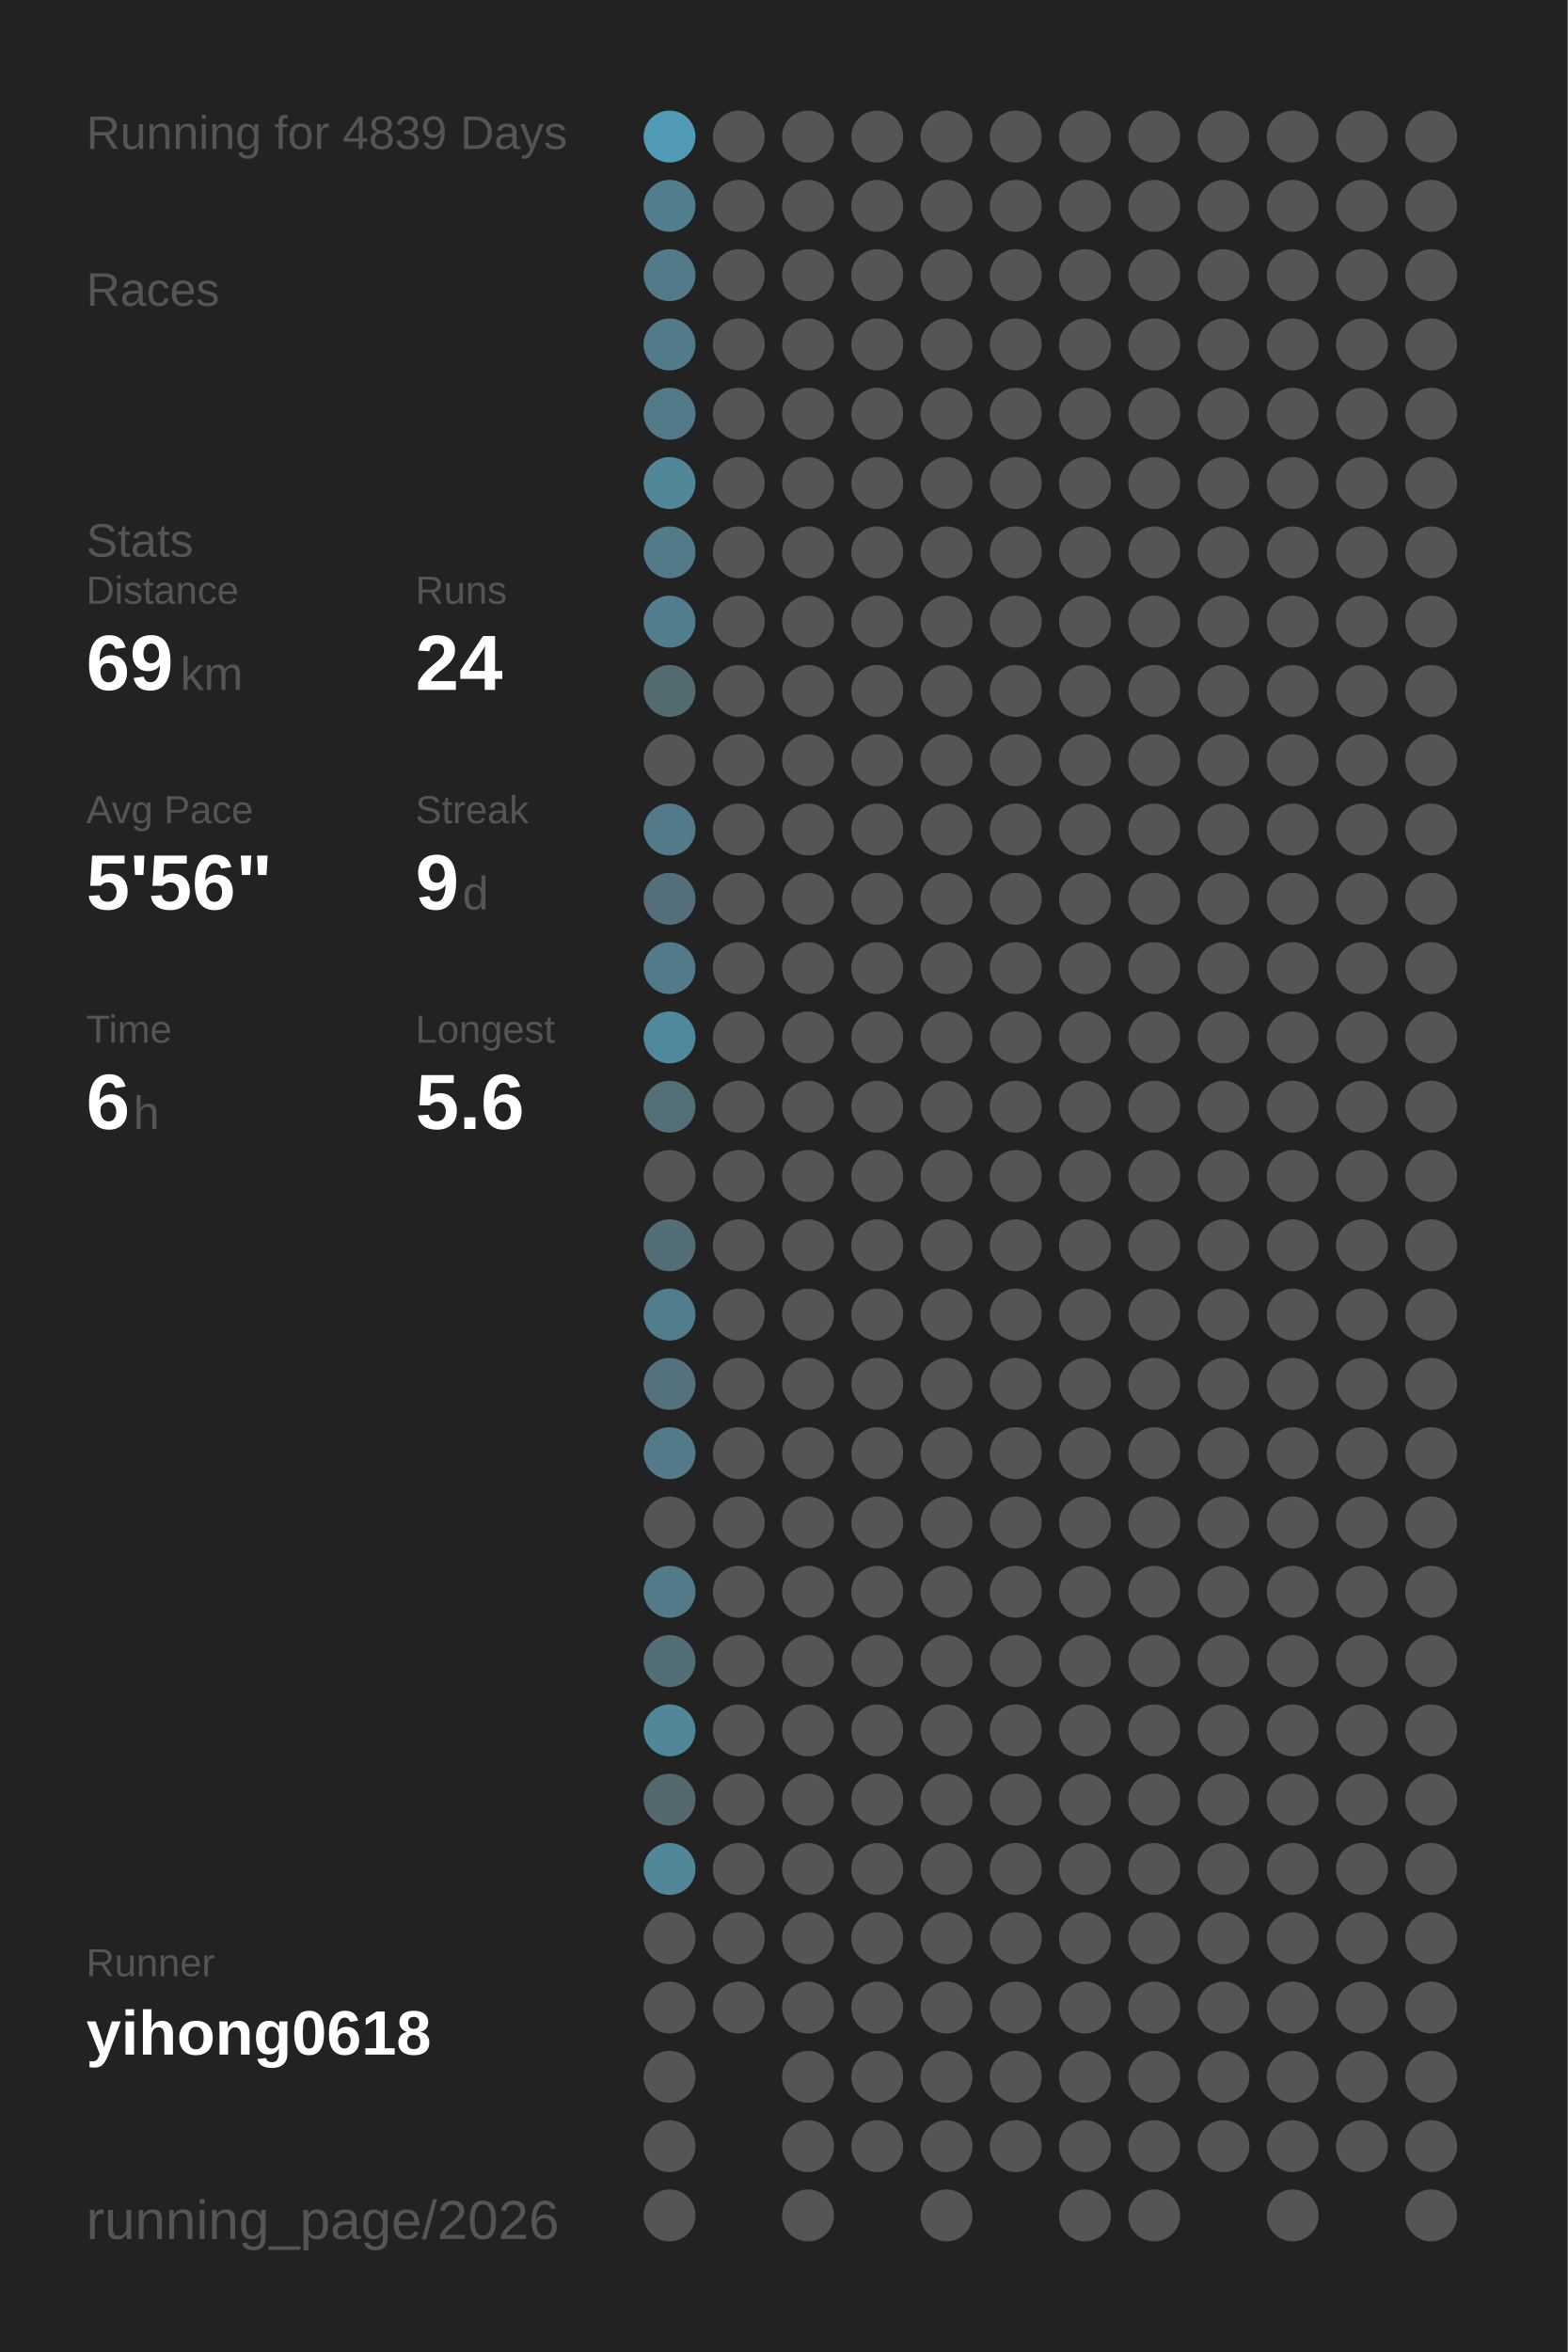
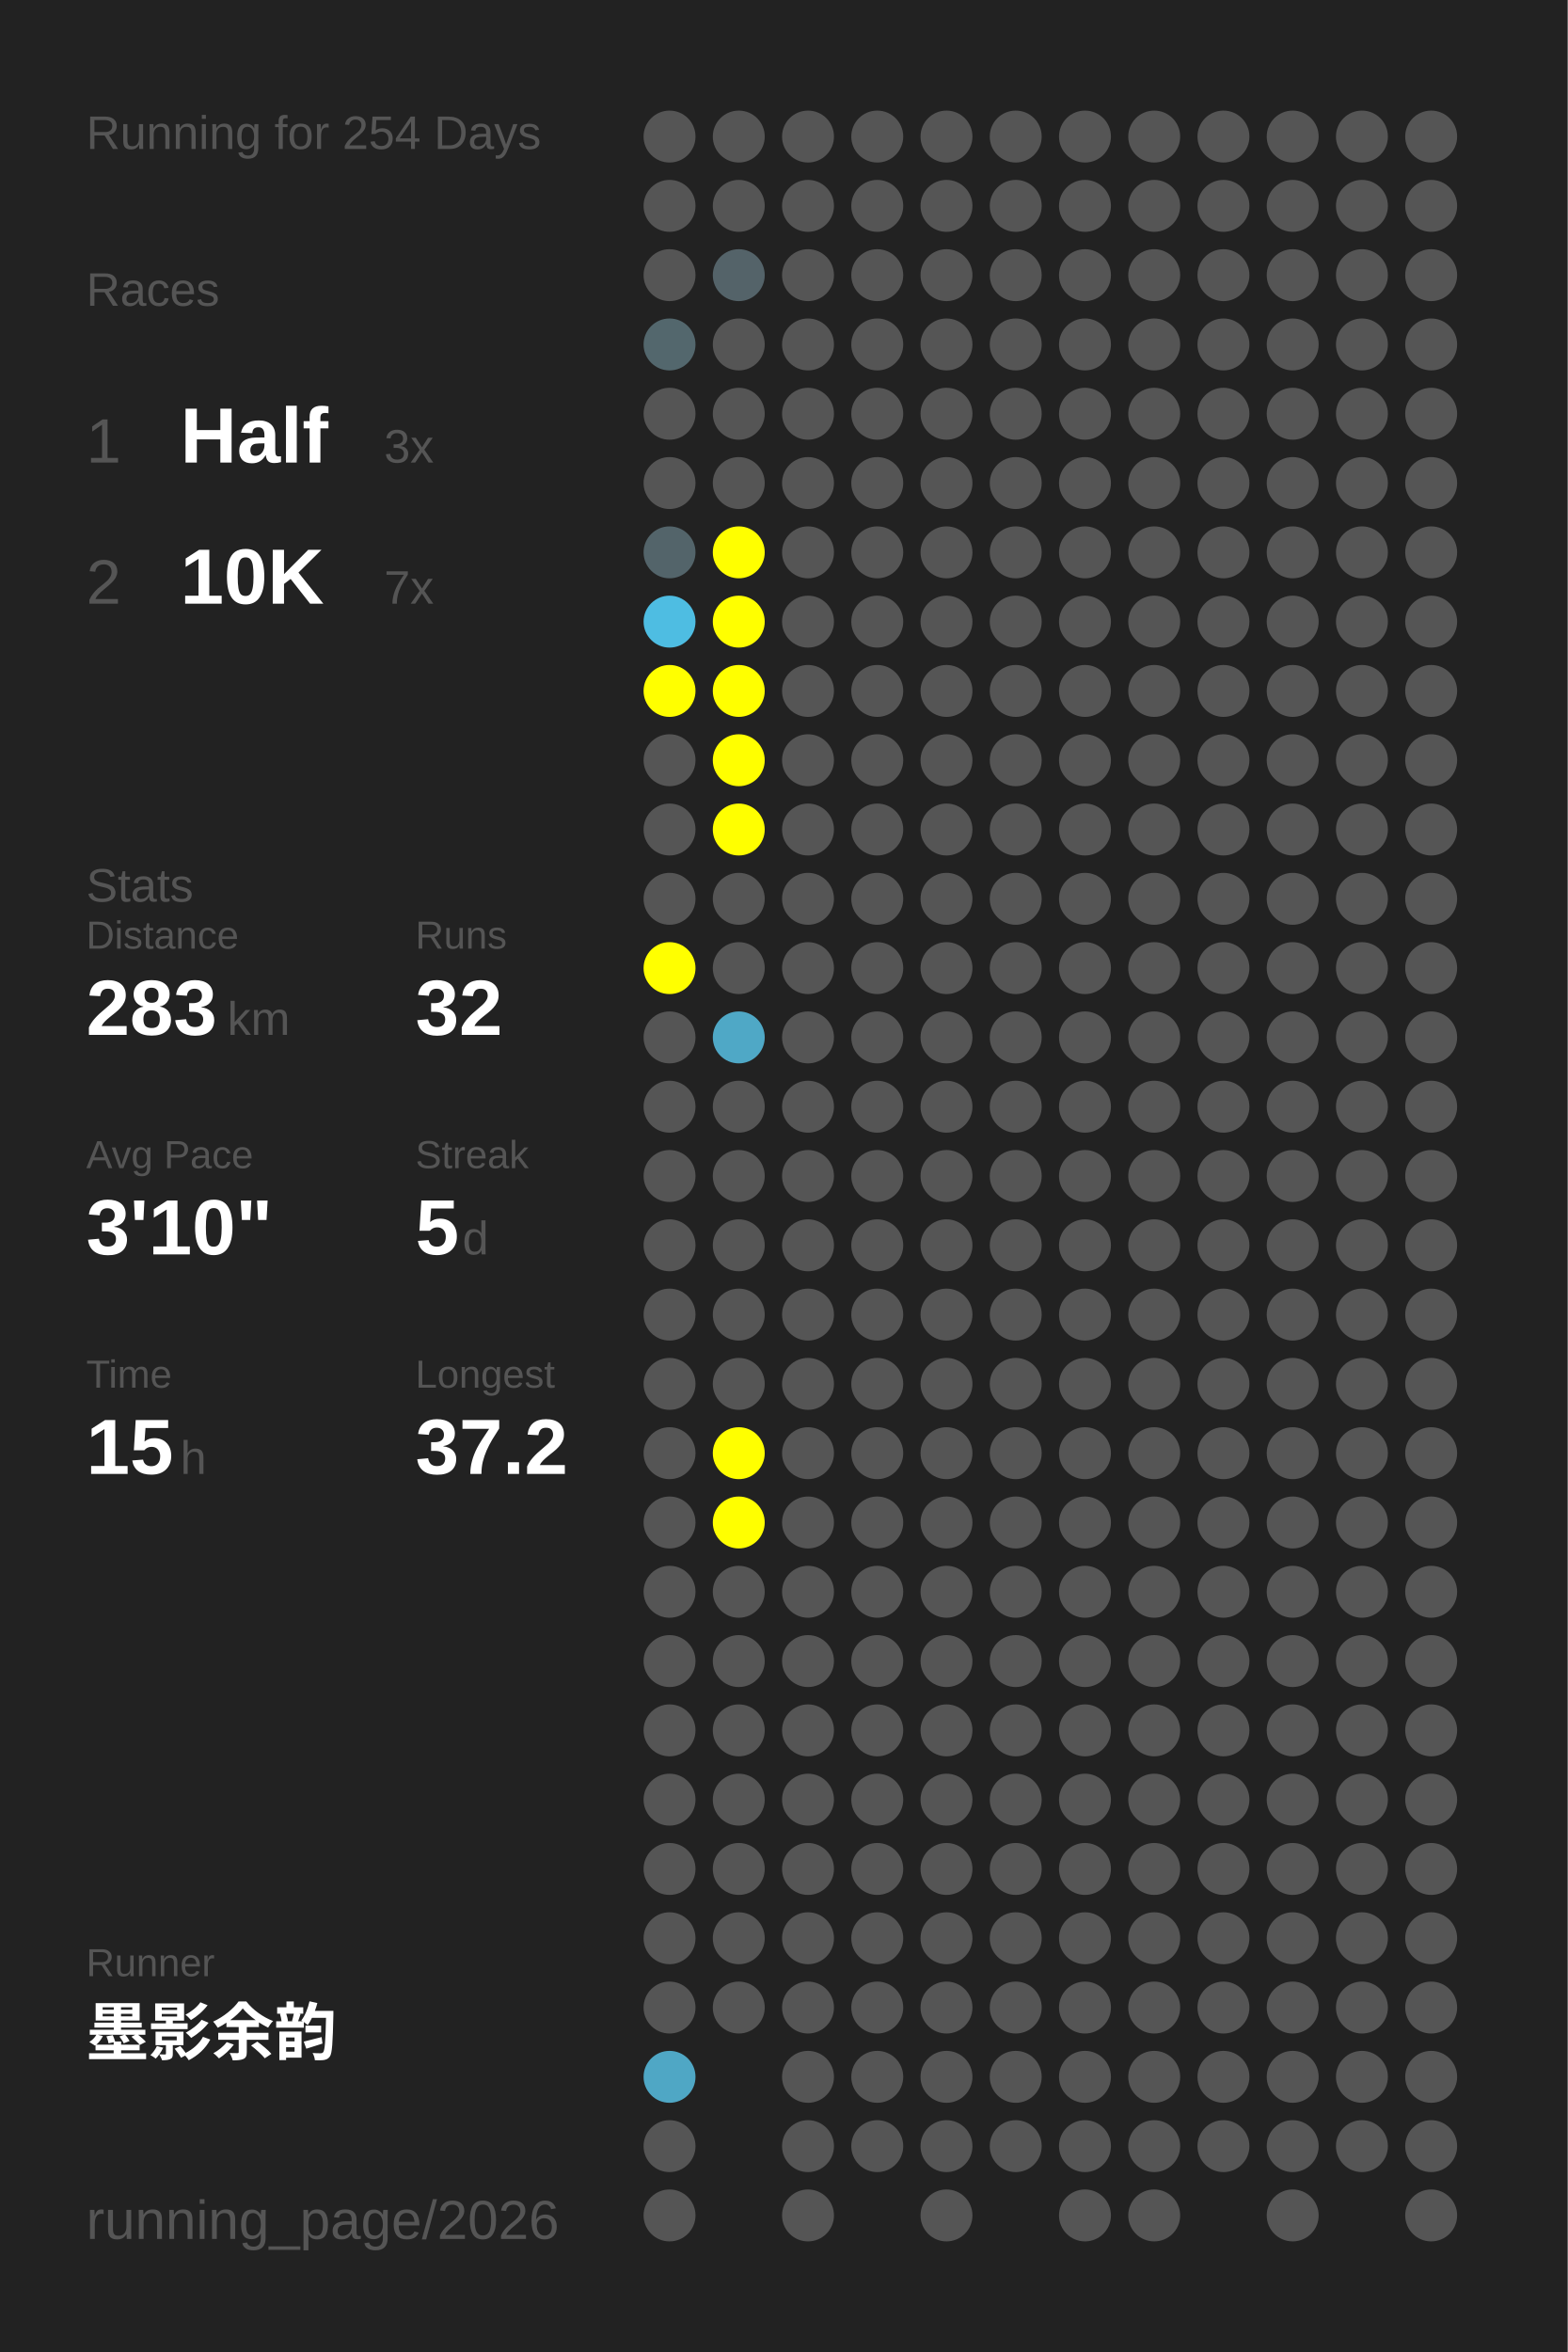
<svg xmlns="http://www.w3.org/2000/svg" baseProfile="full" height="300mm" version="1.1" viewBox="0,0,200,300" width="200mm">
  <defs />
  <rect fill="#222222" height="300" width="200" x="0" y="0" />
-   <text fill="#555555" style="font-size:6px; font-family:Arial;" x="11" y="19">Running for 4839 Days</text>
+   <text fill="#555555" style="font-size:6px; font-family:Arial;" x="11" y="19">Running for 254 Days</text>
  <text fill="#555555" style="font-size:6px; font-family:Arial;" x="11" y="39">Races</text>
-   <text fill="#555555" style="font-size:6px; font-family:Arial;" x="11" y="71">Stats</text>
-   <text fill="#555555" style="font-size:5px; font-family:Arial;" x="11" y="77">Distance</text>
-   <text fill="#FFFFFF" style="font-size:10px; font-family:Arial; font-weight:bold;" x="11" y="88">69</text>
-   <text fill="#555555" style="font-size:6px; font-family:Arial;" x="23" y="88">km</text>
-   <text fill="#555555" style="font-size:5px; font-family:Arial;" x="53" y="77">Runs</text>
-   <text fill="#FFFFFF" style="font-size:10px; font-family:Arial; font-weight:bold;" x="53" y="88">24</text>
-   <text fill="#555555" style="font-size:5px; font-family:Arial;" x="11" y="105">Avg Pace</text>
-   <text fill="#FFFFFF" style="font-size:10px; font-family:Arial; font-weight:bold;" x="11" y="116">5'56"</text>
-   <text fill="#555555" style="font-size:5px; font-family:Arial;" x="53" y="105">Streak</text>
-   <text fill="#FFFFFF" style="font-size:10px; font-family:Arial; font-weight:bold;" x="53" y="116">9</text>
-   <text fill="#555555" style="font-size:6px; font-family:Arial;" x="59" y="116">d</text>
-   <text fill="#555555" style="font-size:5px; font-family:Arial;" x="11" y="133">Time</text>
-   <text fill="#FFFFFF" style="font-size:10px; font-family:Arial; font-weight:bold;" x="11" y="144">6</text>
-   <text fill="#555555" style="font-size:6px; font-family:Arial;" x="17" y="144">h</text>
-   <text fill="#555555" style="font-size:5px; font-family:Arial;" x="53" y="133">Longest</text>
-   <text fill="#FFFFFF" style="font-size:10px; font-family:Arial; font-weight:bold;" x="53" y="144">5.6</text>
+   <text fill="#555555" style="font-size:8px; font-family:Arial;" x="11" y="59">1</text>
+   <text fill="#FFFFFF" style="font-size:10px; font-family:Arial; font-weight:bold;" x="23" y="59">Half</text>
+   <text fill="#555555" style="font-size:6px; font-family:Arial;" x="49" y="59">3x</text>
+   <text fill="#555555" style="font-size:8px; font-family:Arial;" x="11" y="77">2</text>
+   <text fill="#FFFFFF" style="font-size:10px; font-family:Arial; font-weight:bold;" x="23" y="77">10K</text>
+   <text fill="#555555" style="font-size:6px; font-family:Arial;" x="49" y="77">7x</text>
+   <text fill="#555555" style="font-size:6px; font-family:Arial;" x="11" y="115">Stats</text>
+   <text fill="#555555" style="font-size:5px; font-family:Arial;" x="11" y="121">Distance</text>
+   <text fill="#FFFFFF" style="font-size:10px; font-family:Arial; font-weight:bold;" x="11" y="132">283</text>
+   <text fill="#555555" style="font-size:6px; font-family:Arial;" x="29" y="132">km</text>
+   <text fill="#555555" style="font-size:5px; font-family:Arial;" x="53" y="121">Runs</text>
+   <text fill="#FFFFFF" style="font-size:10px; font-family:Arial; font-weight:bold;" x="53" y="132">32</text>
+   <text fill="#555555" style="font-size:5px; font-family:Arial;" x="11" y="149">Avg Pace</text>
+   <text fill="#FFFFFF" style="font-size:10px; font-family:Arial; font-weight:bold;" x="11" y="160">3'10"</text>
+   <text fill="#555555" style="font-size:5px; font-family:Arial;" x="53" y="149">Streak</text>
+   <text fill="#FFFFFF" style="font-size:10px; font-family:Arial; font-weight:bold;" x="53" y="160">5</text>
+   <text fill="#555555" style="font-size:6px; font-family:Arial;" x="59" y="160">d</text>
+   <text fill="#555555" style="font-size:5px; font-family:Arial;" x="11" y="177">Time</text>
+   <text fill="#FFFFFF" style="font-size:10px; font-family:Arial; font-weight:bold;" x="11" y="188">15</text>
+   <text fill="#555555" style="font-size:6px; font-family:Arial;" x="23" y="188">h</text>
+   <text fill="#555555" style="font-size:5px; font-family:Arial;" x="53" y="177">Longest</text>
+   <text fill="#FFFFFF" style="font-size:10px; font-family:Arial; font-weight:bold;" x="53" y="188">37.2</text>
  <text fill="#555555" style="font-size:5px; font-family:Arial;" x="11" y="252.065">Runner</text>
-   <text fill="#FFFFFF" style="font-size:8px; font-family:Arial; font-weight:bold;" x="11" y="262.065">yihong0618</text>
+   <text fill="#FFFFFF" style="font-size:8px; font-family:Arial; font-weight:bold;" x="11" y="262.065">墨影余韵</text>
  <text fill="#555555" style="font-size:7px; font-family:Arial;" x="11" y="285.581">running_page/2026</text>
-   <circle cx="85.417" cy="17.419" fill="#509ab3" r="3.312" />
-   <circle cx="85.417" cy="26.258" fill="#527f8e" r="3.312" />
-   <circle cx="85.417" cy="35.097" fill="#527a88" r="3.312" />
-   <circle cx="85.417" cy="43.935" fill="#527a88" r="3.312" />
-   <circle cx="85.417" cy="52.774" fill="#527a88" r="3.312" />
-   <circle cx="85.417" cy="61.613" fill="#518799" r="3.312" />
-   <circle cx="85.417" cy="70.452" fill="#527a88" r="3.312" />
-   <circle cx="85.417" cy="79.29" fill="#527d8c" r="3.312" />
-   <circle cx="85.417" cy="88.129" fill="#536a71" r="3.312" />
+   <circle cx="85.417" cy="17.419" fill="#555555" r="3.312" />
+   <circle cx="85.417" cy="26.258" fill="#555555" r="3.312" />
+   <circle cx="85.417" cy="35.097" fill="#555555" r="3.312" />
+   <circle cx="85.417" cy="43.935" fill="#53676d" r="3.312" />
+   <circle cx="85.417" cy="52.774" fill="#555555" r="3.312" />
+   <circle cx="85.417" cy="61.613" fill="#555555" r="3.312" />
+   <circle cx="85.417" cy="70.452" fill="#53646a" r="3.312" />
+   <circle cx="85.417" cy="79.29" fill="#4ebde2" r="3.312" />
+   <circle cx="85.417" cy="88.129" fill="#FFFF00" r="3.312" />
  <circle cx="85.417" cy="96.968" fill="#555555" r="3.312" />
-   <circle cx="85.417" cy="105.806" fill="#527a88" r="3.312" />
-   <circle cx="85.417" cy="114.645" fill="#536f79" r="3.312" />
-   <circle cx="85.417" cy="123.484" fill="#527a88" r="3.312" />
-   <circle cx="85.417" cy="132.323" fill="#51899c" r="3.312" />
-   <circle cx="85.417" cy="141.161" fill="#536f78" r="3.312" />
+   <circle cx="85.417" cy="105.806" fill="#555555" r="3.312" />
+   <circle cx="85.417" cy="114.645" fill="#555555" r="3.312" />
+   <circle cx="85.417" cy="123.484" fill="#FFFF00" r="3.312" />
+   <circle cx="85.417" cy="132.323" fill="#555555" r="3.312" />
+   <circle cx="85.417" cy="141.161" fill="#555555" r="3.312" />
  <circle cx="85.417" cy="150" fill="#555555" r="3.312" />
-   <circle cx="85.417" cy="158.839" fill="#536e77" r="3.312" />
-   <circle cx="85.417" cy="167.677" fill="#527d8c" r="3.312" />
-   <circle cx="85.417" cy="176.516" fill="#53727d" r="3.312" />
-   <circle cx="85.417" cy="185.355" fill="#527a88" r="3.312" />
+   <circle cx="85.417" cy="158.839" fill="#555555" r="3.312" />
+   <circle cx="85.417" cy="167.677" fill="#555555" r="3.312" />
+   <circle cx="85.417" cy="176.516" fill="#555555" r="3.312" />
+   <circle cx="85.417" cy="185.355" fill="#555555" r="3.312" />
  <circle cx="85.417" cy="194.194" fill="#555555" r="3.312" />
-   <circle cx="85.417" cy="203.032" fill="#527a88" r="3.312" />
-   <circle cx="85.417" cy="211.871" fill="#536e77" r="3.312" />
-   <circle cx="85.417" cy="220.71" fill="#518799" r="3.312" />
-   <circle cx="85.417" cy="229.548" fill="#53686f" r="3.312" />
-   <circle cx="85.417" cy="238.387" fill="#518799" r="3.312" />
+   <circle cx="85.417" cy="203.032" fill="#555555" r="3.312" />
+   <circle cx="85.417" cy="211.871" fill="#555555" r="3.312" />
+   <circle cx="85.417" cy="220.71" fill="#555555" r="3.312" />
+   <circle cx="85.417" cy="229.548" fill="#555555" r="3.312" />
+   <circle cx="85.417" cy="238.387" fill="#555555" r="3.312" />
  <circle cx="85.417" cy="247.226" fill="#555555" r="3.312" />
  <circle cx="85.417" cy="256.065" fill="#555555" r="3.312" />
-   <circle cx="85.417" cy="264.903" fill="#555555" r="3.312" />
+   <circle cx="85.417" cy="264.903" fill="#4fa7c5" r="3.312" />
  <circle cx="85.417" cy="273.742" fill="#555555" r="3.312" />
  <circle cx="85.417" cy="282.581" fill="#555555" r="3.312" />
  <circle cx="94.25" cy="17.419" fill="#555555" r="3.312" />
  <circle cx="94.25" cy="26.258" fill="#555555" r="3.312" />
-   <circle cx="94.25" cy="35.097" fill="#555555" r="3.312" />
+   <circle cx="94.25" cy="35.097" fill="#546369" r="3.312" />
  <circle cx="94.25" cy="43.935" fill="#555555" r="3.312" />
  <circle cx="94.25" cy="52.774" fill="#555555" r="3.312" />
  <circle cx="94.25" cy="61.613" fill="#555555" r="3.312" />
-   <circle cx="94.25" cy="70.452" fill="#555555" r="3.312" />
-   <circle cx="94.25" cy="79.29" fill="#555555" r="3.312" />
-   <circle cx="94.25" cy="88.129" fill="#555555" r="3.312" />
-   <circle cx="94.25" cy="96.968" fill="#555555" r="3.312" />
-   <circle cx="94.25" cy="105.806" fill="#555555" r="3.312" />
+   <circle cx="94.25" cy="70.452" fill="#FFFF00" r="3.312" />
+   <circle cx="94.25" cy="79.29" fill="#FFFF00" r="3.312" />
+   <circle cx="94.25" cy="88.129" fill="#FFFF00" r="3.312" />
+   <circle cx="94.25" cy="96.968" fill="#FFFF00" r="3.312" />
+   <circle cx="94.25" cy="105.806" fill="#FFFF00" r="3.312" />
  <circle cx="94.25" cy="114.645" fill="#555555" r="3.312" />
  <circle cx="94.25" cy="123.484" fill="#555555" r="3.312" />
-   <circle cx="94.25" cy="132.323" fill="#555555" r="3.312" />
+   <circle cx="94.25" cy="132.323" fill="#4fa8c6" r="3.312" />
  <circle cx="94.25" cy="141.161" fill="#555555" r="3.312" />
  <circle cx="94.25" cy="150" fill="#555555" r="3.312" />
  <circle cx="94.25" cy="158.839" fill="#555555" r="3.312" />
  <circle cx="94.25" cy="167.677" fill="#555555" r="3.312" />
  <circle cx="94.25" cy="176.516" fill="#555555" r="3.312" />
-   <circle cx="94.25" cy="185.355" fill="#555555" r="3.312" />
-   <circle cx="94.25" cy="194.194" fill="#555555" r="3.312" />
+   <circle cx="94.25" cy="185.355" fill="#FFFF00" r="3.312" />
+   <circle cx="94.25" cy="194.194" fill="#FFFF00" r="3.312" />
  <circle cx="94.25" cy="203.032" fill="#555555" r="3.312" />
  <circle cx="94.25" cy="211.871" fill="#555555" r="3.312" />
  <circle cx="94.25" cy="220.71" fill="#555555" r="3.312" />
  <circle cx="94.25" cy="229.548" fill="#555555" r="3.312" />
  <circle cx="94.25" cy="238.387" fill="#555555" r="3.312" />
  <circle cx="94.25" cy="247.226" fill="#555555" r="3.312" />
  <circle cx="94.25" cy="256.065" fill="#555555" r="3.312" />
  <circle cx="103.083" cy="17.419" fill="#555555" r="3.312" />
  <circle cx="103.083" cy="26.258" fill="#555555" r="3.312" />
  <circle cx="103.083" cy="35.097" fill="#555555" r="3.312" />
  <circle cx="103.083" cy="43.935" fill="#555555" r="3.312" />
  <circle cx="103.083" cy="52.774" fill="#555555" r="3.312" />
  <circle cx="103.083" cy="61.613" fill="#555555" r="3.312" />
  <circle cx="103.083" cy="70.452" fill="#555555" r="3.312" />
  <circle cx="103.083" cy="79.29" fill="#555555" r="3.312" />
  <circle cx="103.083" cy="88.129" fill="#555555" r="3.312" />
  <circle cx="103.083" cy="96.968" fill="#555555" r="3.312" />
  <circle cx="103.083" cy="105.806" fill="#555555" r="3.312" />
  <circle cx="103.083" cy="114.645" fill="#555555" r="3.312" />
  <circle cx="103.083" cy="123.484" fill="#555555" r="3.312" />
  <circle cx="103.083" cy="132.323" fill="#555555" r="3.312" />
  <circle cx="103.083" cy="141.161" fill="#555555" r="3.312" />
  <circle cx="103.083" cy="150" fill="#555555" r="3.312" />
  <circle cx="103.083" cy="158.839" fill="#555555" r="3.312" />
  <circle cx="103.083" cy="167.677" fill="#555555" r="3.312" />
  <circle cx="103.083" cy="176.516" fill="#555555" r="3.312" />
  <circle cx="103.083" cy="185.355" fill="#555555" r="3.312" />
  <circle cx="103.083" cy="194.194" fill="#555555" r="3.312" />
  <circle cx="103.083" cy="203.032" fill="#555555" r="3.312" />
  <circle cx="103.083" cy="211.871" fill="#555555" r="3.312" />
  <circle cx="103.083" cy="220.71" fill="#555555" r="3.312" />
  <circle cx="103.083" cy="229.548" fill="#555555" r="3.312" />
  <circle cx="103.083" cy="238.387" fill="#555555" r="3.312" />
  <circle cx="103.083" cy="247.226" fill="#555555" r="3.312" />
  <circle cx="103.083" cy="256.065" fill="#555555" r="3.312" />
  <circle cx="103.083" cy="264.903" fill="#555555" r="3.312" />
  <circle cx="103.083" cy="273.742" fill="#555555" r="3.312" />
  <circle cx="103.083" cy="282.581" fill="#555555" r="3.312" />
  <circle cx="111.917" cy="17.419" fill="#555555" r="3.312" />
  <circle cx="111.917" cy="26.258" fill="#555555" r="3.312" />
  <circle cx="111.917" cy="35.097" fill="#555555" r="3.312" />
  <circle cx="111.917" cy="43.935" fill="#555555" r="3.312" />
  <circle cx="111.917" cy="52.774" fill="#555555" r="3.312" />
  <circle cx="111.917" cy="61.613" fill="#555555" r="3.312" />
  <circle cx="111.917" cy="70.452" fill="#555555" r="3.312" />
  <circle cx="111.917" cy="79.29" fill="#555555" r="3.312" />
  <circle cx="111.917" cy="88.129" fill="#555555" r="3.312" />
  <circle cx="111.917" cy="96.968" fill="#555555" r="3.312" />
  <circle cx="111.917" cy="105.806" fill="#555555" r="3.312" />
  <circle cx="111.917" cy="114.645" fill="#555555" r="3.312" />
  <circle cx="111.917" cy="123.484" fill="#555555" r="3.312" />
  <circle cx="111.917" cy="132.323" fill="#555555" r="3.312" />
  <circle cx="111.917" cy="141.161" fill="#555555" r="3.312" />
  <circle cx="111.917" cy="150" fill="#555555" r="3.312" />
  <circle cx="111.917" cy="158.839" fill="#555555" r="3.312" />
  <circle cx="111.917" cy="167.677" fill="#555555" r="3.312" />
  <circle cx="111.917" cy="176.516" fill="#555555" r="3.312" />
  <circle cx="111.917" cy="185.355" fill="#555555" r="3.312" />
  <circle cx="111.917" cy="194.194" fill="#555555" r="3.312" />
  <circle cx="111.917" cy="203.032" fill="#555555" r="3.312" />
  <circle cx="111.917" cy="211.871" fill="#555555" r="3.312" />
  <circle cx="111.917" cy="220.71" fill="#555555" r="3.312" />
  <circle cx="111.917" cy="229.548" fill="#555555" r="3.312" />
  <circle cx="111.917" cy="238.387" fill="#555555" r="3.312" />
  <circle cx="111.917" cy="247.226" fill="#555555" r="3.312" />
  <circle cx="111.917" cy="256.065" fill="#555555" r="3.312" />
  <circle cx="111.917" cy="264.903" fill="#555555" r="3.312" />
  <circle cx="111.917" cy="273.742" fill="#555555" r="3.312" />
  <circle cx="120.75" cy="17.419" fill="#555555" r="3.312" />
  <circle cx="120.75" cy="26.258" fill="#555555" r="3.312" />
  <circle cx="120.75" cy="35.097" fill="#555555" r="3.312" />
  <circle cx="120.75" cy="43.935" fill="#555555" r="3.312" />
  <circle cx="120.75" cy="52.774" fill="#555555" r="3.312" />
  <circle cx="120.75" cy="61.613" fill="#555555" r="3.312" />
  <circle cx="120.75" cy="70.452" fill="#555555" r="3.312" />
  <circle cx="120.75" cy="79.29" fill="#555555" r="3.312" />
  <circle cx="120.75" cy="88.129" fill="#555555" r="3.312" />
  <circle cx="120.75" cy="96.968" fill="#555555" r="3.312" />
  <circle cx="120.75" cy="105.806" fill="#555555" r="3.312" />
  <circle cx="120.75" cy="114.645" fill="#555555" r="3.312" />
  <circle cx="120.75" cy="123.484" fill="#555555" r="3.312" />
  <circle cx="120.75" cy="132.323" fill="#555555" r="3.312" />
  <circle cx="120.75" cy="141.161" fill="#555555" r="3.312" />
  <circle cx="120.75" cy="150" fill="#555555" r="3.312" />
  <circle cx="120.75" cy="158.839" fill="#555555" r="3.312" />
  <circle cx="120.75" cy="167.677" fill="#555555" r="3.312" />
  <circle cx="120.75" cy="176.516" fill="#555555" r="3.312" />
  <circle cx="120.75" cy="185.355" fill="#555555" r="3.312" />
  <circle cx="120.75" cy="194.194" fill="#555555" r="3.312" />
  <circle cx="120.75" cy="203.032" fill="#555555" r="3.312" />
  <circle cx="120.75" cy="211.871" fill="#555555" r="3.312" />
  <circle cx="120.75" cy="220.71" fill="#555555" r="3.312" />
  <circle cx="120.75" cy="229.548" fill="#555555" r="3.312" />
  <circle cx="120.75" cy="238.387" fill="#555555" r="3.312" />
  <circle cx="120.75" cy="247.226" fill="#555555" r="3.312" />
  <circle cx="120.75" cy="256.065" fill="#555555" r="3.312" />
  <circle cx="120.75" cy="264.903" fill="#555555" r="3.312" />
  <circle cx="120.75" cy="273.742" fill="#555555" r="3.312" />
  <circle cx="120.75" cy="282.581" fill="#555555" r="3.312" />
  <circle cx="129.583" cy="17.419" fill="#555555" r="3.312" />
  <circle cx="129.583" cy="26.258" fill="#555555" r="3.312" />
  <circle cx="129.583" cy="35.097" fill="#555555" r="3.312" />
  <circle cx="129.583" cy="43.935" fill="#555555" r="3.312" />
  <circle cx="129.583" cy="52.774" fill="#555555" r="3.312" />
  <circle cx="129.583" cy="61.613" fill="#555555" r="3.312" />
  <circle cx="129.583" cy="70.452" fill="#555555" r="3.312" />
  <circle cx="129.583" cy="79.29" fill="#555555" r="3.312" />
  <circle cx="129.583" cy="88.129" fill="#555555" r="3.312" />
  <circle cx="129.583" cy="96.968" fill="#555555" r="3.312" />
  <circle cx="129.583" cy="105.806" fill="#555555" r="3.312" />
  <circle cx="129.583" cy="114.645" fill="#555555" r="3.312" />
  <circle cx="129.583" cy="123.484" fill="#555555" r="3.312" />
  <circle cx="129.583" cy="132.323" fill="#555555" r="3.312" />
  <circle cx="129.583" cy="141.161" fill="#555555" r="3.312" />
  <circle cx="129.583" cy="150" fill="#555555" r="3.312" />
  <circle cx="129.583" cy="158.839" fill="#555555" r="3.312" />
  <circle cx="129.583" cy="167.677" fill="#555555" r="3.312" />
  <circle cx="129.583" cy="176.516" fill="#555555" r="3.312" />
  <circle cx="129.583" cy="185.355" fill="#555555" r="3.312" />
  <circle cx="129.583" cy="194.194" fill="#555555" r="3.312" />
  <circle cx="129.583" cy="203.032" fill="#555555" r="3.312" />
  <circle cx="129.583" cy="211.871" fill="#555555" r="3.312" />
  <circle cx="129.583" cy="220.71" fill="#555555" r="3.312" />
  <circle cx="129.583" cy="229.548" fill="#555555" r="3.312" />
  <circle cx="129.583" cy="238.387" fill="#555555" r="3.312" />
  <circle cx="129.583" cy="247.226" fill="#555555" r="3.312" />
  <circle cx="129.583" cy="256.065" fill="#555555" r="3.312" />
  <circle cx="129.583" cy="264.903" fill="#555555" r="3.312" />
  <circle cx="129.583" cy="273.742" fill="#555555" r="3.312" />
  <circle cx="138.417" cy="17.419" fill="#555555" r="3.312" />
  <circle cx="138.417" cy="26.258" fill="#555555" r="3.312" />
  <circle cx="138.417" cy="35.097" fill="#555555" r="3.312" />
  <circle cx="138.417" cy="43.935" fill="#555555" r="3.312" />
  <circle cx="138.417" cy="52.774" fill="#555555" r="3.312" />
  <circle cx="138.417" cy="61.613" fill="#555555" r="3.312" />
  <circle cx="138.417" cy="70.452" fill="#555555" r="3.312" />
  <circle cx="138.417" cy="79.29" fill="#555555" r="3.312" />
  <circle cx="138.417" cy="88.129" fill="#555555" r="3.312" />
  <circle cx="138.417" cy="96.968" fill="#555555" r="3.312" />
  <circle cx="138.417" cy="105.806" fill="#555555" r="3.312" />
  <circle cx="138.417" cy="114.645" fill="#555555" r="3.312" />
  <circle cx="138.417" cy="123.484" fill="#555555" r="3.312" />
  <circle cx="138.417" cy="132.323" fill="#555555" r="3.312" />
  <circle cx="138.417" cy="141.161" fill="#555555" r="3.312" />
  <circle cx="138.417" cy="150" fill="#555555" r="3.312" />
  <circle cx="138.417" cy="158.839" fill="#555555" r="3.312" />
  <circle cx="138.417" cy="167.677" fill="#555555" r="3.312" />
  <circle cx="138.417" cy="176.516" fill="#555555" r="3.312" />
  <circle cx="138.417" cy="185.355" fill="#555555" r="3.312" />
  <circle cx="138.417" cy="194.194" fill="#555555" r="3.312" />
  <circle cx="138.417" cy="203.032" fill="#555555" r="3.312" />
  <circle cx="138.417" cy="211.871" fill="#555555" r="3.312" />
  <circle cx="138.417" cy="220.71" fill="#555555" r="3.312" />
  <circle cx="138.417" cy="229.548" fill="#555555" r="3.312" />
  <circle cx="138.417" cy="238.387" fill="#555555" r="3.312" />
  <circle cx="138.417" cy="247.226" fill="#555555" r="3.312" />
  <circle cx="138.417" cy="256.065" fill="#555555" r="3.312" />
  <circle cx="138.417" cy="264.903" fill="#555555" r="3.312" />
  <circle cx="138.417" cy="273.742" fill="#555555" r="3.312" />
  <circle cx="138.417" cy="282.581" fill="#555555" r="3.312" />
  <circle cx="147.25" cy="17.419" fill="#555555" r="3.312" />
  <circle cx="147.25" cy="26.258" fill="#555555" r="3.312" />
  <circle cx="147.25" cy="35.097" fill="#555555" r="3.312" />
  <circle cx="147.25" cy="43.935" fill="#555555" r="3.312" />
  <circle cx="147.25" cy="52.774" fill="#555555" r="3.312" />
  <circle cx="147.25" cy="61.613" fill="#555555" r="3.312" />
  <circle cx="147.25" cy="70.452" fill="#555555" r="3.312" />
  <circle cx="147.25" cy="79.29" fill="#555555" r="3.312" />
  <circle cx="147.25" cy="88.129" fill="#555555" r="3.312" />
  <circle cx="147.25" cy="96.968" fill="#555555" r="3.312" />
  <circle cx="147.25" cy="105.806" fill="#555555" r="3.312" />
  <circle cx="147.25" cy="114.645" fill="#555555" r="3.312" />
  <circle cx="147.25" cy="123.484" fill="#555555" r="3.312" />
  <circle cx="147.25" cy="132.323" fill="#555555" r="3.312" />
  <circle cx="147.25" cy="141.161" fill="#555555" r="3.312" />
  <circle cx="147.25" cy="150" fill="#555555" r="3.312" />
  <circle cx="147.25" cy="158.839" fill="#555555" r="3.312" />
  <circle cx="147.25" cy="167.677" fill="#555555" r="3.312" />
  <circle cx="147.25" cy="176.516" fill="#555555" r="3.312" />
  <circle cx="147.25" cy="185.355" fill="#555555" r="3.312" />
  <circle cx="147.25" cy="194.194" fill="#555555" r="3.312" />
  <circle cx="147.25" cy="203.032" fill="#555555" r="3.312" />
  <circle cx="147.25" cy="211.871" fill="#555555" r="3.312" />
  <circle cx="147.25" cy="220.71" fill="#555555" r="3.312" />
  <circle cx="147.25" cy="229.548" fill="#555555" r="3.312" />
  <circle cx="147.25" cy="238.387" fill="#555555" r="3.312" />
  <circle cx="147.25" cy="247.226" fill="#555555" r="3.312" />
  <circle cx="147.25" cy="256.065" fill="#555555" r="3.312" />
  <circle cx="147.25" cy="264.903" fill="#555555" r="3.312" />
  <circle cx="147.25" cy="273.742" fill="#555555" r="3.312" />
  <circle cx="147.25" cy="282.581" fill="#555555" r="3.312" />
  <circle cx="156.083" cy="17.419" fill="#555555" r="3.312" />
  <circle cx="156.083" cy="26.258" fill="#555555" r="3.312" />
  <circle cx="156.083" cy="35.097" fill="#555555" r="3.312" />
  <circle cx="156.083" cy="43.935" fill="#555555" r="3.312" />
  <circle cx="156.083" cy="52.774" fill="#555555" r="3.312" />
  <circle cx="156.083" cy="61.613" fill="#555555" r="3.312" />
  <circle cx="156.083" cy="70.452" fill="#555555" r="3.312" />
  <circle cx="156.083" cy="79.29" fill="#555555" r="3.312" />
  <circle cx="156.083" cy="88.129" fill="#555555" r="3.312" />
  <circle cx="156.083" cy="96.968" fill="#555555" r="3.312" />
  <circle cx="156.083" cy="105.806" fill="#555555" r="3.312" />
  <circle cx="156.083" cy="114.645" fill="#555555" r="3.312" />
  <circle cx="156.083" cy="123.484" fill="#555555" r="3.312" />
  <circle cx="156.083" cy="132.323" fill="#555555" r="3.312" />
  <circle cx="156.083" cy="141.161" fill="#555555" r="3.312" />
  <circle cx="156.083" cy="150" fill="#555555" r="3.312" />
  <circle cx="156.083" cy="158.839" fill="#555555" r="3.312" />
  <circle cx="156.083" cy="167.677" fill="#555555" r="3.312" />
  <circle cx="156.083" cy="176.516" fill="#555555" r="3.312" />
  <circle cx="156.083" cy="185.355" fill="#555555" r="3.312" />
  <circle cx="156.083" cy="194.194" fill="#555555" r="3.312" />
  <circle cx="156.083" cy="203.032" fill="#555555" r="3.312" />
  <circle cx="156.083" cy="211.871" fill="#555555" r="3.312" />
  <circle cx="156.083" cy="220.71" fill="#555555" r="3.312" />
  <circle cx="156.083" cy="229.548" fill="#555555" r="3.312" />
  <circle cx="156.083" cy="238.387" fill="#555555" r="3.312" />
  <circle cx="156.083" cy="247.226" fill="#555555" r="3.312" />
  <circle cx="156.083" cy="256.065" fill="#555555" r="3.312" />
  <circle cx="156.083" cy="264.903" fill="#555555" r="3.312" />
  <circle cx="156.083" cy="273.742" fill="#555555" r="3.312" />
  <circle cx="164.917" cy="17.419" fill="#555555" r="3.312" />
  <circle cx="164.917" cy="26.258" fill="#555555" r="3.312" />
  <circle cx="164.917" cy="35.097" fill="#555555" r="3.312" />
  <circle cx="164.917" cy="43.935" fill="#555555" r="3.312" />
  <circle cx="164.917" cy="52.774" fill="#555555" r="3.312" />
  <circle cx="164.917" cy="61.613" fill="#555555" r="3.312" />
  <circle cx="164.917" cy="70.452" fill="#555555" r="3.312" />
  <circle cx="164.917" cy="79.29" fill="#555555" r="3.312" />
  <circle cx="164.917" cy="88.129" fill="#555555" r="3.312" />
  <circle cx="164.917" cy="96.968" fill="#555555" r="3.312" />
  <circle cx="164.917" cy="105.806" fill="#555555" r="3.312" />
  <circle cx="164.917" cy="114.645" fill="#555555" r="3.312" />
  <circle cx="164.917" cy="123.484" fill="#555555" r="3.312" />
  <circle cx="164.917" cy="132.323" fill="#555555" r="3.312" />
  <circle cx="164.917" cy="141.161" fill="#555555" r="3.312" />
  <circle cx="164.917" cy="150" fill="#555555" r="3.312" />
  <circle cx="164.917" cy="158.839" fill="#555555" r="3.312" />
  <circle cx="164.917" cy="167.677" fill="#555555" r="3.312" />
  <circle cx="164.917" cy="176.516" fill="#555555" r="3.312" />
  <circle cx="164.917" cy="185.355" fill="#555555" r="3.312" />
  <circle cx="164.917" cy="194.194" fill="#555555" r="3.312" />
  <circle cx="164.917" cy="203.032" fill="#555555" r="3.312" />
  <circle cx="164.917" cy="211.871" fill="#555555" r="3.312" />
  <circle cx="164.917" cy="220.71" fill="#555555" r="3.312" />
  <circle cx="164.917" cy="229.548" fill="#555555" r="3.312" />
  <circle cx="164.917" cy="238.387" fill="#555555" r="3.312" />
  <circle cx="164.917" cy="247.226" fill="#555555" r="3.312" />
  <circle cx="164.917" cy="256.065" fill="#555555" r="3.312" />
  <circle cx="164.917" cy="264.903" fill="#555555" r="3.312" />
  <circle cx="164.917" cy="273.742" fill="#555555" r="3.312" />
  <circle cx="164.917" cy="282.581" fill="#555555" r="3.312" />
  <circle cx="173.75" cy="17.419" fill="#555555" r="3.312" />
  <circle cx="173.75" cy="26.258" fill="#555555" r="3.312" />
  <circle cx="173.75" cy="35.097" fill="#555555" r="3.312" />
  <circle cx="173.75" cy="43.935" fill="#555555" r="3.312" />
  <circle cx="173.75" cy="52.774" fill="#555555" r="3.312" />
  <circle cx="173.75" cy="61.613" fill="#555555" r="3.312" />
  <circle cx="173.75" cy="70.452" fill="#555555" r="3.312" />
  <circle cx="173.75" cy="79.29" fill="#555555" r="3.312" />
  <circle cx="173.75" cy="88.129" fill="#555555" r="3.312" />
  <circle cx="173.75" cy="96.968" fill="#555555" r="3.312" />
  <circle cx="173.75" cy="105.806" fill="#555555" r="3.312" />
  <circle cx="173.75" cy="114.645" fill="#555555" r="3.312" />
  <circle cx="173.75" cy="123.484" fill="#555555" r="3.312" />
  <circle cx="173.75" cy="132.323" fill="#555555" r="3.312" />
  <circle cx="173.75" cy="141.161" fill="#555555" r="3.312" />
  <circle cx="173.75" cy="150" fill="#555555" r="3.312" />
  <circle cx="173.75" cy="158.839" fill="#555555" r="3.312" />
  <circle cx="173.75" cy="167.677" fill="#555555" r="3.312" />
  <circle cx="173.75" cy="176.516" fill="#555555" r="3.312" />
  <circle cx="173.75" cy="185.355" fill="#555555" r="3.312" />
  <circle cx="173.75" cy="194.194" fill="#555555" r="3.312" />
  <circle cx="173.75" cy="203.032" fill="#555555" r="3.312" />
  <circle cx="173.75" cy="211.871" fill="#555555" r="3.312" />
  <circle cx="173.75" cy="220.71" fill="#555555" r="3.312" />
  <circle cx="173.75" cy="229.548" fill="#555555" r="3.312" />
  <circle cx="173.75" cy="238.387" fill="#555555" r="3.312" />
  <circle cx="173.75" cy="247.226" fill="#555555" r="3.312" />
  <circle cx="173.75" cy="256.065" fill="#555555" r="3.312" />
  <circle cx="173.75" cy="264.903" fill="#555555" r="3.312" />
  <circle cx="173.75" cy="273.742" fill="#555555" r="3.312" />
  <circle cx="182.583" cy="17.419" fill="#555555" r="3.312" />
  <circle cx="182.583" cy="26.258" fill="#555555" r="3.312" />
  <circle cx="182.583" cy="35.097" fill="#555555" r="3.312" />
  <circle cx="182.583" cy="43.935" fill="#555555" r="3.312" />
  <circle cx="182.583" cy="52.774" fill="#555555" r="3.312" />
  <circle cx="182.583" cy="61.613" fill="#555555" r="3.312" />
  <circle cx="182.583" cy="70.452" fill="#555555" r="3.312" />
  <circle cx="182.583" cy="79.29" fill="#555555" r="3.312" />
  <circle cx="182.583" cy="88.129" fill="#555555" r="3.312" />
  <circle cx="182.583" cy="96.968" fill="#555555" r="3.312" />
  <circle cx="182.583" cy="105.806" fill="#555555" r="3.312" />
  <circle cx="182.583" cy="114.645" fill="#555555" r="3.312" />
  <circle cx="182.583" cy="123.484" fill="#555555" r="3.312" />
  <circle cx="182.583" cy="132.323" fill="#555555" r="3.312" />
  <circle cx="182.583" cy="141.161" fill="#555555" r="3.312" />
  <circle cx="182.583" cy="150" fill="#555555" r="3.312" />
  <circle cx="182.583" cy="158.839" fill="#555555" r="3.312" />
  <circle cx="182.583" cy="167.677" fill="#555555" r="3.312" />
  <circle cx="182.583" cy="176.516" fill="#555555" r="3.312" />
  <circle cx="182.583" cy="185.355" fill="#555555" r="3.312" />
  <circle cx="182.583" cy="194.194" fill="#555555" r="3.312" />
  <circle cx="182.583" cy="203.032" fill="#555555" r="3.312" />
  <circle cx="182.583" cy="211.871" fill="#555555" r="3.312" />
  <circle cx="182.583" cy="220.71" fill="#555555" r="3.312" />
  <circle cx="182.583" cy="229.548" fill="#555555" r="3.312" />
  <circle cx="182.583" cy="238.387" fill="#555555" r="3.312" />
  <circle cx="182.583" cy="247.226" fill="#555555" r="3.312" />
  <circle cx="182.583" cy="256.065" fill="#555555" r="3.312" />
  <circle cx="182.583" cy="264.903" fill="#555555" r="3.312" />
  <circle cx="182.583" cy="273.742" fill="#555555" r="3.312" />
  <circle cx="182.583" cy="282.581" fill="#555555" r="3.312" />
</svg>
